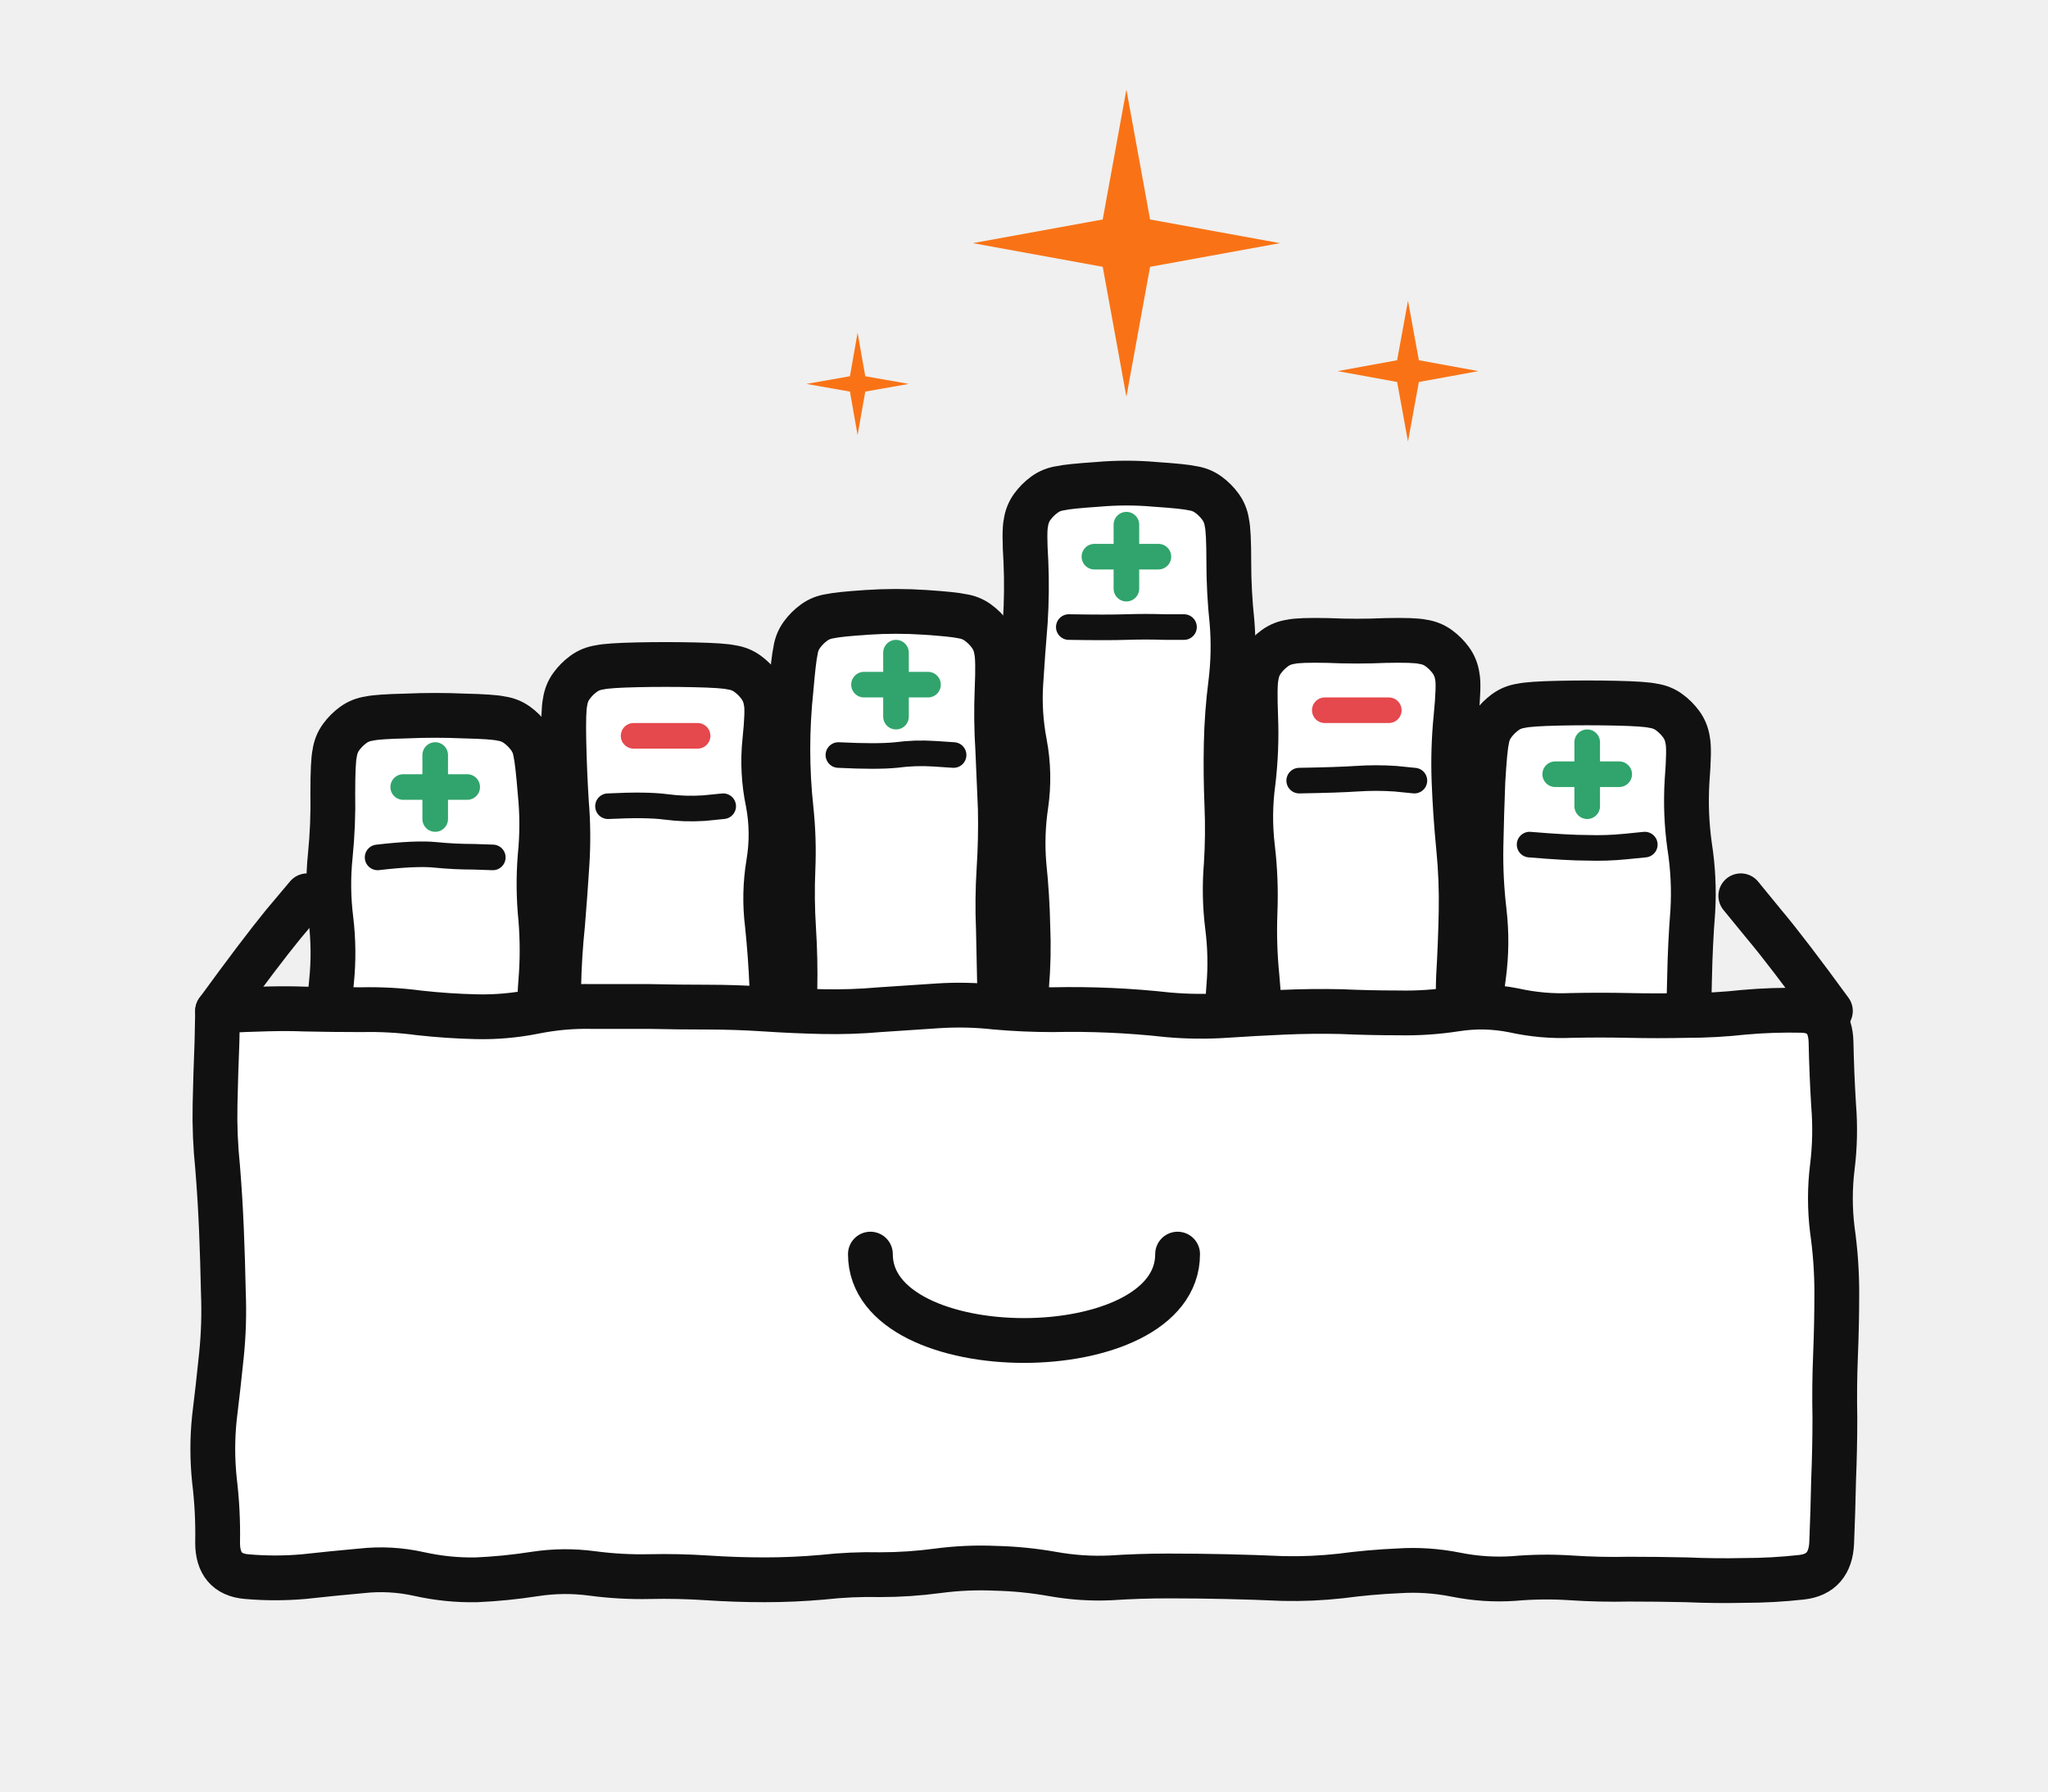
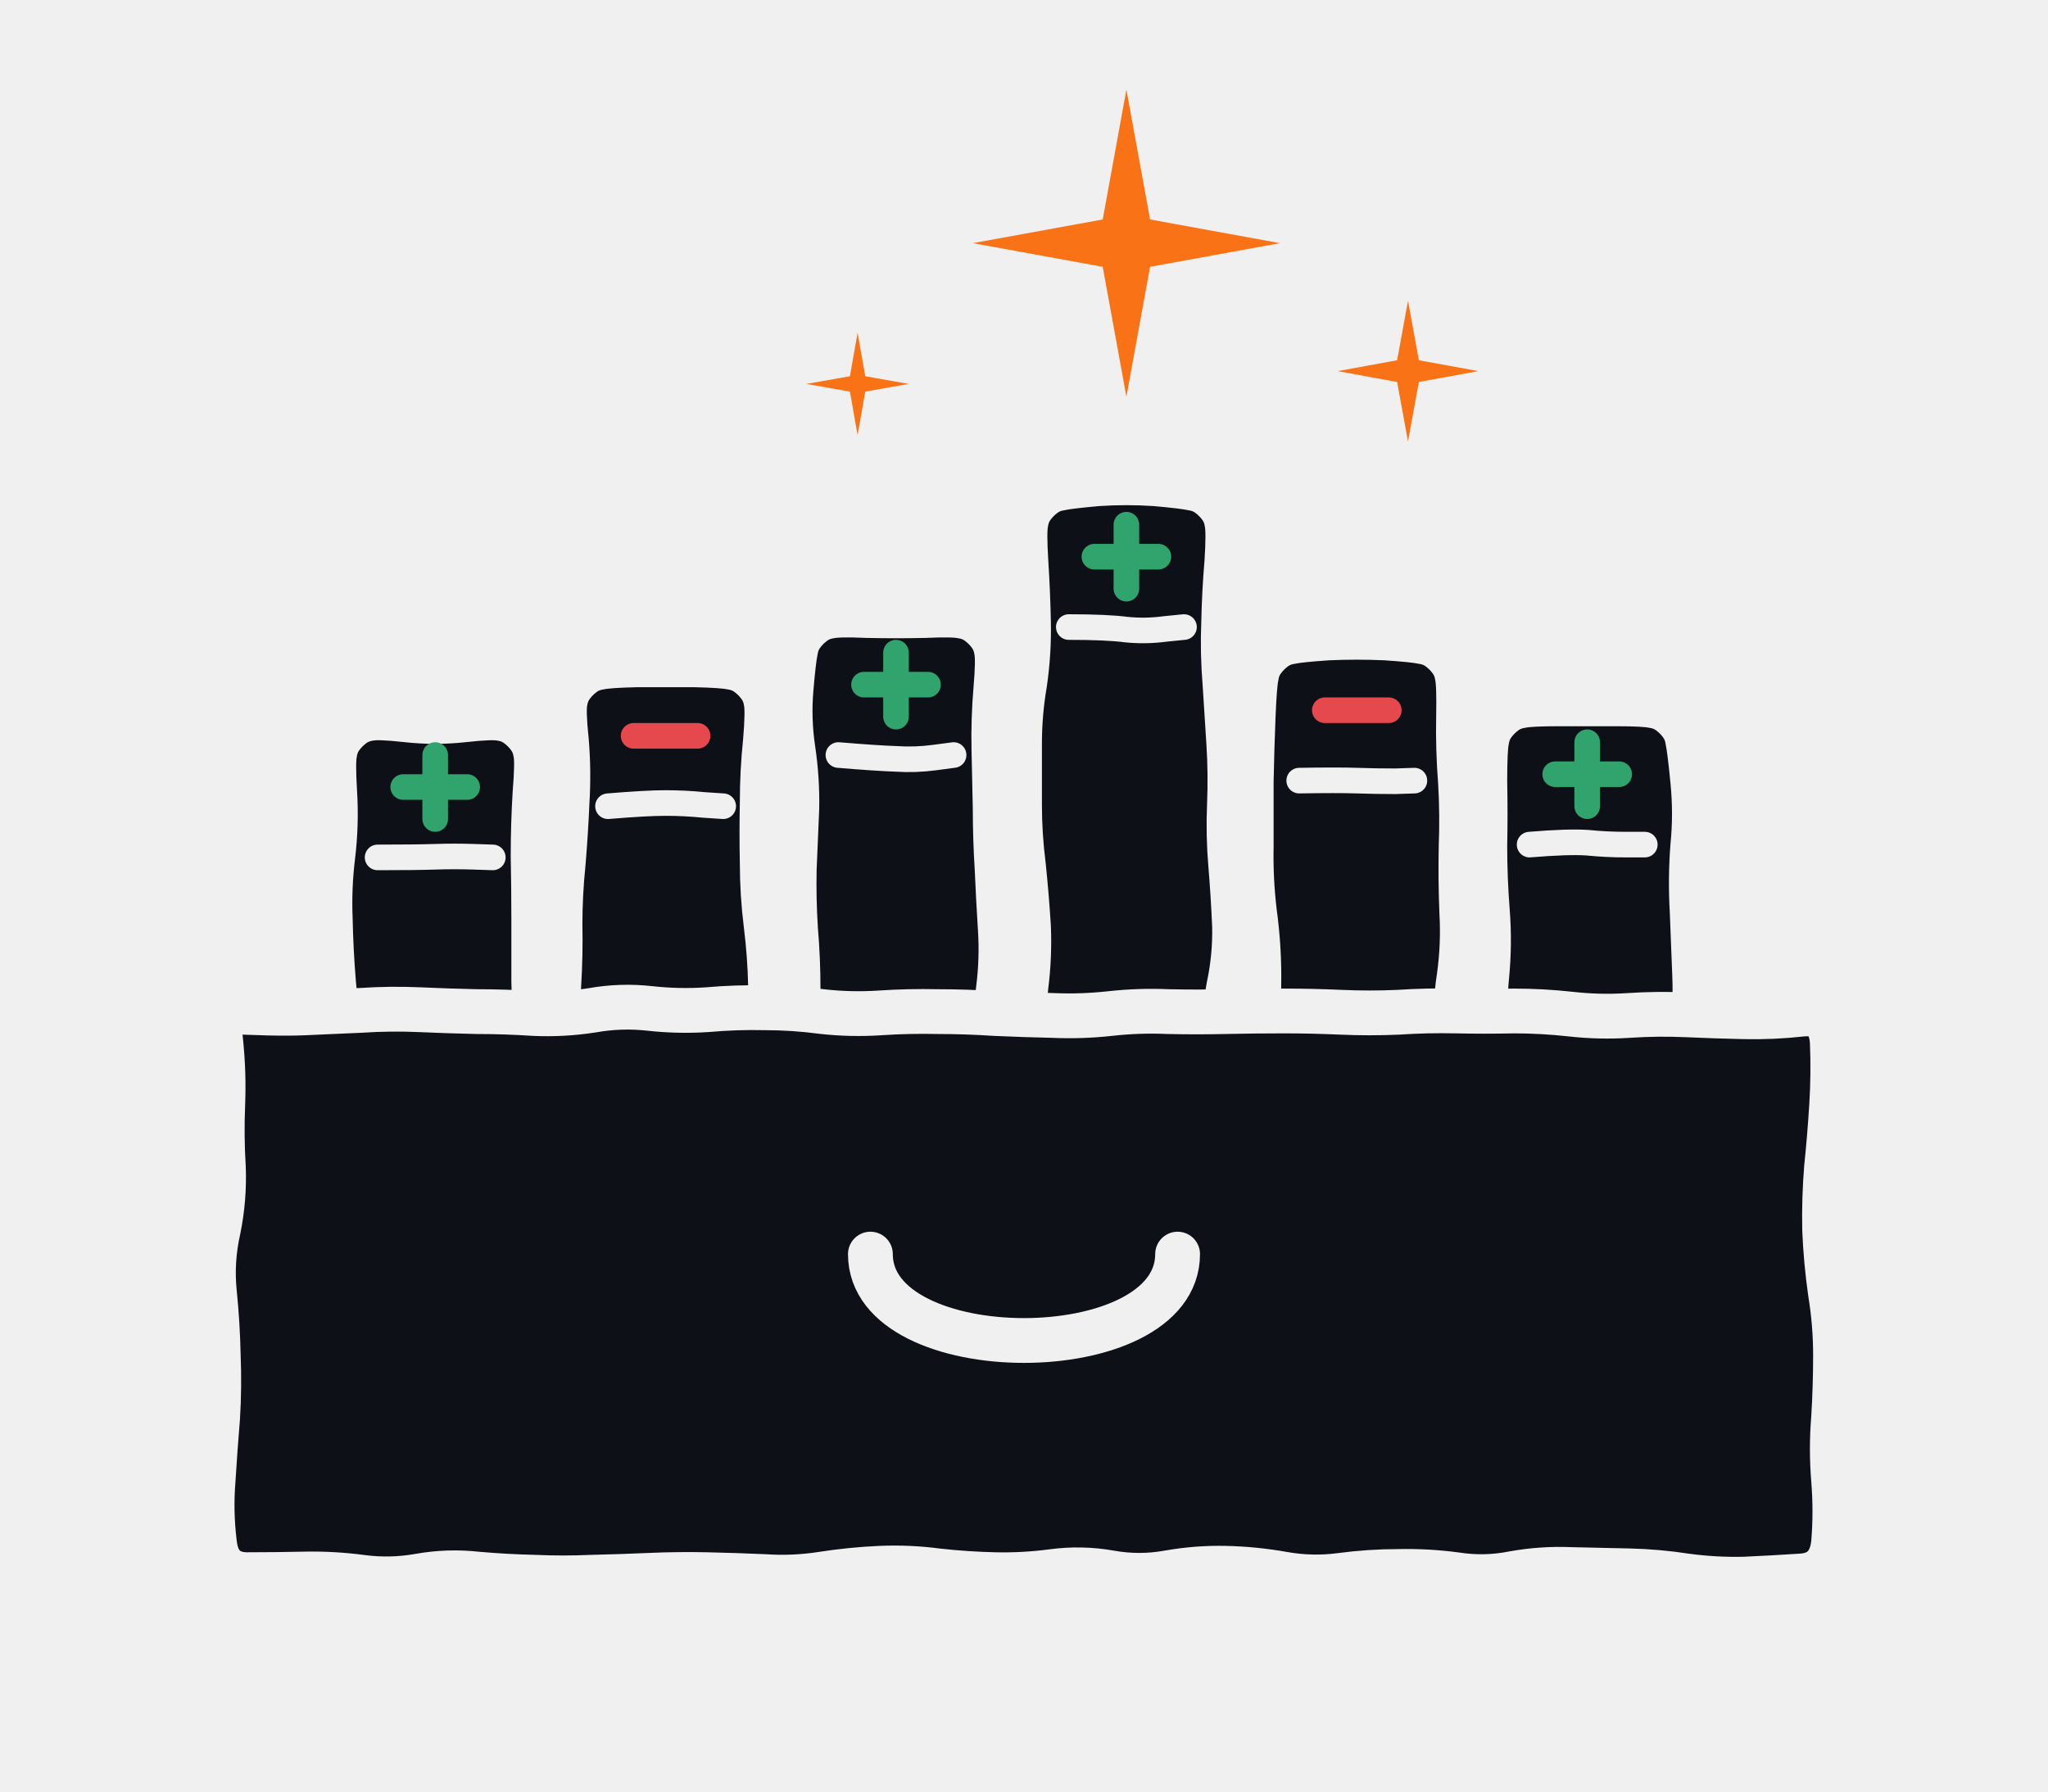
<svg xmlns="http://www.w3.org/2000/svg" viewBox="0 0 320 280" width="320" height="280" role="img" aria-label="spark-joy: a drawer of neatly folded diffs, one sparking joy">
-   <path d="M52.0,178.0 Q51.6,168.2 51.5,163.2 Q51.3,158.3 51.8,153.4 Q52.3,148.5 51.7,143.6 Q51.1,138.7 51.6,133.8 Q52.1,128.8 52.0,123.9 Q52.0,119.0 52.3,117.7 Q52.5,116.3 53.3,115.2 Q54.1,114.1 55.2,113.3 Q56.3,112.5 57.7,112.3 Q59.0,112.0 63.5,111.9 Q68.0,111.7 72.5,111.9 Q77.0,112.0 78.3,112.3 Q79.7,112.5 80.8,113.3 Q81.9,114.1 82.7,115.2 Q83.5,116.3 83.7,117.7 Q84.0,119.0 84.4,123.9 Q84.9,128.8 84.4,133.8 Q84.0,138.7 84.5,143.6 Q84.9,148.5 84.5,153.4 Q84.1,158.3 84.5,163.2 Q84.9,168.2 84.4,173.1 L84.0,178.0" fill="#fff" stroke="#111" stroke-width="7" stroke-linecap="round" stroke-linejoin="round" />
-   <path d="M59.0,134.0 Q65.0,133.3 68.0,133.6 Q71.0,133.9 74.0,133.9 L77.0,134.0" fill="none" stroke="#111" stroke-width="4" stroke-linecap="round" />
+   <path d="M52.0,178.0 Q52.1,168.2 52.3,163.2 Q52.6,158.3 52.1,153.4 Q51.7,148.5 51.6,143.6 Q51.4,138.7 52.0,133.8 Q52.6,128.8 52.3,123.9 Q52.0,119.0 52.3,117.7 Q52.5,116.3 53.3,115.2 Q54.1,114.1 55.2,113.3 Q56.3,112.5 57.7,112.3 Q59.0,112.0 63.5,112.5 Q68.0,113.0 72.5,112.5 Q77.0,112.0 78.3,112.3 Q79.7,112.5 80.8,113.3 Q81.9,114.1 82.7,115.2 Q83.5,116.3 83.7,117.7 Q84.0,119.0 83.6,123.9 Q83.3,128.8 83.3,133.8 Q83.4,138.7 83.4,143.6 Q83.4,148.5 83.4,153.4 Q83.5,158.3 84.0,163.2 Q84.5,168.2 84.3,173.1 L84.0,178.0" fill="#0d1117" stroke="#f0f0f0" stroke-width="7" stroke-linecap="round" stroke-linejoin="round" />
+   <path d="M59.0,134.0 Q65.0,134.0 68.0,133.9 Q71.0,133.8 74.0,133.9 L77.0,134.0" fill="none" stroke="#f0f0f0" stroke-width="4" stroke-linecap="round" />
  <path d="M63,123H73" stroke="#30a46c" stroke-width="4" stroke-linecap="round" />
  <path d="M68,118V128" stroke="#30a46c" stroke-width="4" stroke-linecap="round" />
-   <path d="M88.0,178.0 Q88.7,168.4 88.0,163.6 Q87.2,158.9 87.3,154.1 Q87.4,149.3 87.9,144.5 Q88.3,139.7 88.6,134.9 Q88.9,130.1 88.5,125.4 Q88.2,120.6 88.1,115.8 Q88.0,111.0 88.3,109.7 Q88.5,108.3 89.3,107.2 Q90.1,106.1 91.2,105.3 Q92.3,104.5 93.7,104.3 Q95.0,104.0 99.5,103.9 Q104.0,103.8 108.5,103.9 Q113.0,104.0 114.3,104.3 Q115.7,104.5 116.8,105.3 Q117.9,106.1 118.7,107.2 Q119.5,108.3 119.7,109.7 Q120.0,111.0 119.5,115.8 Q119.0,120.6 120.0,125.4 Q120.9,130.1 120.1,134.9 Q119.3,139.7 119.9,144.5 Q120.4,149.3 120.6,154.1 Q120.7,158.9 120.7,163.6 Q120.8,168.4 120.4,173.2 L120.0,178.0" fill="#fff" stroke="#111" stroke-width="7" stroke-linecap="round" stroke-linejoin="round" />
-   <path d="M95.0,126.0 Q101.0,125.7 104.0,126.1 Q107.0,126.5 110.0,126.3 L113.0,126.0" fill="none" stroke="#111" stroke-width="4" stroke-linecap="round" />
+   <path d="M88.0,178.0 Q87.1,168.4 87.1,163.6 Q87.1,158.9 87.3,154.1 Q87.6,149.3 87.5,144.5 Q87.5,139.7 88.0,134.9 Q88.4,130.1 88.6,125.4 Q88.9,120.6 88.5,115.8 Q88.0,111.0 88.3,109.7 Q88.5,108.3 89.3,107.2 Q90.1,106.1 91.2,105.3 Q92.3,104.5 93.7,104.3 Q95.0,104.0 99.5,103.9 Q104.0,103.9 108.5,103.9 Q113.0,104.0 114.3,104.3 Q115.7,104.5 116.8,105.3 Q117.9,106.1 118.7,107.2 Q119.5,108.3 119.7,109.7 Q120.0,111.0 119.6,115.8 Q119.1,120.6 119.1,125.4 Q119.0,130.1 119.1,134.9 Q119.1,139.7 119.7,144.5 Q120.3,149.3 120.4,154.1 Q120.6,158.9 120.6,163.6 Q120.5,168.4 120.3,173.2 L120.0,178.0" fill="#0d1117" stroke="#f0f0f0" stroke-width="7" stroke-linecap="round" stroke-linejoin="round" />
+   <path d="M95.0,126.0 Q101.0,125.5 104.0,125.5 Q107.0,125.5 110.0,125.8 L113.0,126.0" fill="none" stroke="#f0f0f0" stroke-width="4" stroke-linecap="round" />
  <path d="M99,115H109" stroke="#e5484d" stroke-width="4" stroke-linecap="round" />
-   <path d="M124.0,178.0 Q123.4,168.6 123.8,163.9 Q124.2,159.2 124.2,154.6 Q124.3,149.9 124.0,145.2 Q123.7,140.5 123.9,135.8 Q124.1,131.1 123.6,126.4 Q123.1,121.8 123.1,117.1 Q123.1,112.4 123.6,107.7 Q124.0,103.0 124.3,101.7 Q124.5,100.3 125.3,99.2 Q126.1,98.1 127.2,97.3 Q128.3,96.5 129.7,96.3 Q131.0,96.0 135.5,95.7 Q140.0,95.4 144.5,95.7 Q149.0,96.0 150.3,96.3 Q151.7,96.5 152.8,97.3 Q153.9,98.1 154.7,99.2 Q155.5,100.3 155.7,101.7 Q156.0,103.0 155.8,107.7 Q155.6,112.4 155.9,117.1 Q156.1,121.8 156.3,126.4 Q156.4,131.1 156.1,135.8 Q155.8,140.5 156.0,145.2 Q156.1,149.9 156.2,154.6 Q156.4,159.2 155.9,163.9 Q155.4,168.6 155.7,173.3 L156.0,178.0" fill="#fff" stroke="#111" stroke-width="7" stroke-linecap="round" stroke-linejoin="round" />
-   <path d="M131.0,118.0 Q137.0,118.3 140.0,118.0 Q143.0,117.6 146.0,117.8 L149.0,118.0" fill="none" stroke="#111" stroke-width="4" stroke-linecap="round" />
+   <path d="M124.0,178.0 Q124.2,168.6 124.5,163.9 Q124.8,159.2 124.7,154.6 Q124.7,149.9 124.3,145.2 Q124.0,140.5 124.1,135.8 Q124.3,131.1 124.5,126.4 Q124.6,121.8 123.9,117.1 Q123.2,112.4 123.6,107.7 Q124.0,103.0 124.3,101.7 Q124.5,100.3 125.3,99.2 Q126.1,98.1 127.2,97.3 Q128.3,96.5 129.7,96.3 Q131.0,96.0 135.5,96.2 Q140.0,96.3 144.5,96.2 Q149.0,96.0 150.3,96.3 Q151.7,96.5 152.8,97.3 Q153.9,98.1 154.7,99.2 Q155.5,100.3 155.7,101.7 Q156.0,103.0 155.6,107.7 Q155.2,112.4 155.3,117.1 Q155.4,121.8 155.5,126.4 Q155.5,131.1 155.8,135.8 Q156.0,140.5 156.3,145.2 Q156.6,149.9 156.0,154.6 Q155.4,159.2 155.9,163.9 Q156.3,168.6 156.2,173.3 L156.0,178.0" fill="#0d1117" stroke="#f0f0f0" stroke-width="7" stroke-linecap="round" stroke-linejoin="round" />
+   <path d="M131.0,118.0 Q137.0,118.5 140.0,118.6 Q143.0,118.8 146.0,118.4 L149.0,118.0" fill="none" stroke="#f0f0f0" stroke-width="4" stroke-linecap="round" />
  <path d="M135,107H145" stroke="#30a46c" stroke-width="4" stroke-linecap="round" />
  <path d="M140,102V112" stroke="#30a46c" stroke-width="4" stroke-linecap="round" />
-   <path d="M160.0,178.0 Q160.1,168.5 160.1,163.8 Q160.1,159.0 160.4,154.2 Q160.8,149.5 160.6,144.8 Q160.5,140.0 160.0,135.2 Q159.6,130.5 160.3,125.8 Q161.0,121.0 160.1,116.2 Q159.2,111.5 159.5,106.8 Q159.8,102.0 160.2,97.2 Q160.5,92.5 160.3,87.8 Q160.0,83.0 160.3,81.7 Q160.5,80.3 161.3,79.2 Q162.1,78.1 163.2,77.3 Q164.3,76.5 165.7,76.3 Q167.0,76.0 171.5,75.7 Q176.0,75.3 180.5,75.7 Q185.0,76.0 186.3,76.3 Q187.7,76.5 188.8,77.3 Q189.9,78.1 190.7,79.2 Q191.5,80.3 191.7,81.7 Q192.0,83.0 192.0,87.8 Q192.0,92.5 192.5,97.2 Q192.9,102.0 192.3,106.8 Q191.7,111.5 191.6,116.2 Q191.5,121.0 191.7,125.8 Q191.9,130.5 191.6,135.2 Q191.2,140.0 191.8,144.8 Q192.4,149.5 192.0,154.2 Q191.6,159.0 191.7,163.8 Q191.8,168.5 191.9,173.2 L192.0,178.0" fill="#fff" stroke="#111" stroke-width="7" stroke-linecap="round" stroke-linejoin="round" />
-   <path d="M167.0,98.0 Q173.0,98.1 176.0,98.0 Q179.0,97.9 182.0,98.0 L185.0,98.0" fill="none" stroke="#111" stroke-width="4" stroke-linecap="round" />
+   <path d="M160.0,178.0 Q159.8,168.5 159.8,163.8 Q159.8,159.0 160.3,154.2 Q160.9,149.5 160.7,144.8 Q160.4,140.0 159.9,135.2 Q159.3,130.5 159.3,125.8 Q159.3,121.0 159.3,116.2 Q159.3,111.5 160.1,106.8 Q160.8,102.0 160.7,97.2 Q160.6,92.5 160.3,87.8 Q160.0,83.0 160.3,81.7 Q160.5,80.3 161.3,79.2 Q162.1,78.1 163.2,77.3 Q164.3,76.5 165.7,76.3 Q167.0,76.0 171.5,75.6 Q176.0,75.3 180.5,75.6 Q185.0,76.0 186.3,76.3 Q187.7,76.5 188.8,77.3 Q189.9,78.1 190.7,79.2 Q191.5,80.3 191.7,81.7 Q192.0,83.0 191.7,87.8 Q191.3,92.5 191.2,97.2 Q191.0,102.0 191.4,106.8 Q191.7,111.5 192.0,116.2 Q192.3,121.0 192.1,125.8 Q191.9,130.5 192.3,135.2 Q192.7,140.0 192.9,144.8 Q193.0,149.5 192.0,154.2 Q191.1,159.0 191.4,163.8 Q191.7,168.5 191.9,173.2 L192.0,178.0" fill="#0d1117" stroke="#f0f0f0" stroke-width="7" stroke-linecap="round" stroke-linejoin="round" />
+   <path d="M167.0,98.0 Q173.0,98.0 176.0,98.4 Q179.0,98.7 182.0,98.3 L185.0,98.0" fill="none" stroke="#f0f0f0" stroke-width="4" stroke-linecap="round" />
  <path d="M171,87H181" stroke="#30a46c" stroke-width="4" stroke-linecap="round" />
  <path d="M176,82V92" stroke="#30a46c" stroke-width="4" stroke-linecap="round" />
-   <path d="M196.0,178.0 Q196.7,167.9 196.8,162.8 Q196.9,157.7 196.4,152.6 Q195.9,147.6 196.1,142.5 Q196.3,137.4 195.7,132.4 Q195.1,127.3 195.8,122.2 Q196.4,117.1 196.2,112.1 Q196.0,107.0 196.3,105.7 Q196.5,104.3 197.3,103.2 Q198.1,102.1 199.2,101.3 Q200.3,100.5 201.7,100.3 Q203.0,100.0 207.5,100.1 Q212.0,100.3 216.5,100.1 Q221.0,100.0 222.3,100.3 Q223.7,100.5 224.8,101.3 Q225.9,102.1 226.7,103.2 Q227.5,104.3 227.7,105.7 Q228.0,107.0 227.5,112.1 Q227.0,117.1 227.2,122.2 Q227.4,127.3 227.9,132.4 Q228.4,137.4 228.3,142.5 Q228.2,147.6 227.9,152.6 Q227.7,157.7 228.3,162.8 Q229.0,167.9 228.5,172.9 L228.0,178.0" fill="#fff" stroke="#111" stroke-width="7" stroke-linecap="round" stroke-linejoin="round" />
-   <path d="M203.0,122.0 Q209.0,121.9 212.0,121.7 Q215.0,121.5 218.0,121.7 L221.0,122.0" fill="none" stroke="#111" stroke-width="4" stroke-linecap="round" />
+   <path d="M196.0,178.0 Q195.9,167.9 196.3,162.8 Q196.7,157.7 196.7,152.6 Q196.7,147.6 196.0,142.5 Q195.4,137.4 195.5,132.4 Q195.5,127.3 195.5,122.2 Q195.6,117.1 195.8,112.1 Q196.0,107.0 196.3,105.7 Q196.5,104.3 197.3,103.2 Q198.1,102.1 199.2,101.3 Q200.3,100.5 201.7,100.3 Q203.0,100.0 207.5,99.7 Q212.0,99.5 216.5,99.7 Q221.0,100.0 222.3,100.3 Q223.7,100.5 224.8,101.3 Q225.9,102.1 226.7,103.2 Q227.5,104.3 227.7,105.7 Q228.0,107.0 227.9,112.1 Q227.8,117.1 228.2,122.2 Q228.5,127.3 228.3,132.4 Q228.2,137.4 228.4,142.5 Q228.7,147.6 228.0,152.6 Q227.2,157.7 227.7,162.8 Q228.3,167.9 228.1,172.9 L228.0,178.0" fill="#0d1117" stroke="#f0f0f0" stroke-width="7" stroke-linecap="round" stroke-linejoin="round" />
+   <path d="M203.0,122.0 Q209.0,121.9 212.0,122.0 Q215.0,122.1 218.0,122.1 L221.0,122.0" fill="none" stroke="#f0f0f0" stroke-width="4" stroke-linecap="round" />
  <path d="M207,111H217" stroke="#e5484d" stroke-width="4" stroke-linecap="round" />
-   <path d="M232.0,178.0 Q231.2,167.8 231.2,162.8 Q231.1,157.7 231.8,152.6 Q232.5,147.5 231.9,142.4 Q231.3,137.3 231.4,132.2 Q231.5,127.2 231.7,122.1 Q232.0,117.0 232.3,115.7 Q232.5,114.3 233.3,113.2 Q234.1,112.1 235.2,111.3 Q236.3,110.5 237.7,110.3 Q239.0,110.0 243.5,109.9 Q248.0,109.8 252.5,109.9 Q257.0,110.0 258.3,110.3 Q259.7,110.5 260.8,111.3 Q261.9,112.1 262.7,113.2 Q263.5,114.3 263.7,115.7 Q264.0,117.0 263.6,122.1 Q263.3,127.2 264.0,132.2 Q264.8,137.3 264.5,142.4 Q264.1,147.5 264.0,152.6 Q263.9,157.7 263.6,162.8 Q263.2,167.8 263.6,172.9 L264.0,178.0" fill="#fff" stroke="#111" stroke-width="7" stroke-linecap="round" stroke-linejoin="round" />
-   <path d="M239.0,132.0 Q245.0,132.5 248.0,132.5 Q251.0,132.6 254.0,132.3 L257.0,132.0" fill="none" stroke="#111" stroke-width="4" stroke-linecap="round" />
+   <path d="M232.0,178.0 Q232.8,167.8 232.3,162.8 Q231.8,157.7 232.3,152.6 Q232.8,147.5 232.4,142.4 Q232.0,137.3 232.0,132.2 Q232.1,127.2 232.0,122.1 Q232.0,117.0 232.3,115.7 Q232.5,114.3 233.3,113.2 Q234.1,112.1 235.2,111.3 Q236.3,110.5 237.7,110.3 Q239.0,110.0 243.5,110.0 Q248.0,110.0 252.5,110.0 Q257.0,110.0 258.3,110.3 Q259.7,110.5 260.8,111.3 Q261.9,112.1 262.7,113.2 Q263.5,114.3 263.7,115.7 Q264.0,117.0 264.5,122.1 Q265.0,127.2 264.5,132.2 Q264.1,137.3 264.4,142.4 Q264.6,147.5 264.8,152.6 Q265.0,157.7 264.2,162.8 Q263.4,167.8 263.7,172.9 L264.0,178.0" fill="#0d1117" stroke="#f0f0f0" stroke-width="7" stroke-linecap="round" stroke-linejoin="round" />
+   <path d="M239.0,132.0 Q245.0,131.5 248.0,131.7 Q251.0,132.0 254.0,132.0 L257.0,132.0" fill="none" stroke="#f0f0f0" stroke-width="4" stroke-linecap="round" />
  <path d="M243,121H253" stroke="#30a46c" stroke-width="4" stroke-linecap="round" />
  <path d="M248,116V126" stroke="#30a46c" stroke-width="4" stroke-linecap="round" />
-   <path d="M34.0,158.0 Q43.0,157.5 47.5,157.7 Q52.0,157.8 56.5,157.8 Q61.0,157.7 65.5,158.3 Q70.0,158.8 74.5,158.9 Q79.0,159.0 83.5,158.1 Q88.0,157.2 92.5,157.3 Q97.0,157.3 101.5,157.3 Q106.0,157.4 110.5,157.4 Q115.0,157.4 119.5,157.7 Q124.0,158.0 128.5,158.1 Q133.0,158.2 137.5,157.8 Q142.0,157.5 146.5,157.2 Q151.0,156.9 155.5,157.4 Q160.0,157.8 164.5,157.8 Q169.0,157.7 173.5,157.9 Q178.0,158.1 182.5,158.6 Q187.0,159.0 191.5,158.7 Q196.0,158.4 200.5,158.2 Q205.0,158.0 209.5,158.1 Q214.0,158.3 218.5,158.3 Q223.0,158.4 227.5,157.7 Q232.0,157.0 236.5,157.9 Q241.0,158.9 245.5,158.7 Q250.0,158.6 254.5,158.7 Q259.0,158.8 263.5,158.7 Q268.0,158.7 272.5,158.2 Q277.0,157.8 281.5,157.9 Q286.0,158.0 286.1,162.9 Q286.2,167.8 286.5,172.7 Q286.9,177.6 286.3,182.4 Q285.7,187.3 286.3,192.2 Q287.0,197.1 287.0,202.0 Q287.0,206.9 286.8,211.8 Q286.6,216.7 286.7,221.6 Q286.7,226.4 286.5,231.3 Q286.4,236.2 286.2,241.1 Q286.0,246.0 281.5,246.5 Q277.0,247.0 272.5,247.0 Q268.0,247.1 263.5,246.9 Q259.0,246.8 254.5,246.8 Q250.0,246.9 245.5,246.6 Q241.0,246.3 236.5,246.7 Q232.0,247.0 227.5,246.1 Q223.0,245.2 218.5,245.5 Q214.0,245.7 209.5,246.3 Q205.0,246.8 200.5,246.7 Q196.0,246.5 191.5,246.4 Q187.0,246.3 182.5,246.3 Q178.0,246.3 173.5,246.6 Q169.0,246.8 164.5,246.0 Q160.0,245.2 155.5,245.1 Q151.0,244.9 146.5,245.5 Q142.0,246.1 137.5,246.1 Q133.0,246.0 128.5,246.5 Q124.0,246.9 119.5,246.9 Q115.0,246.9 110.5,246.6 Q106.0,246.3 101.5,246.4 Q97.0,246.5 92.5,245.9 Q88.0,245.3 83.5,246.0 Q79.0,246.7 74.5,246.9 Q70.0,247.0 65.5,246.0 Q61.0,245.0 56.5,245.5 Q52.0,245.9 47.5,246.4 Q43.0,246.8 38.5,246.4 Q34.0,246.0 34.0,241.1 Q34.1,236.2 33.5,231.3 Q33.0,226.4 33.5,221.6 Q34.1,216.7 34.6,211.8 Q35.1,206.9 34.9,202.0 Q34.8,197.1 34.6,192.2 Q34.4,187.3 34.0,182.4 Q33.5,177.6 33.6,172.7 Q33.7,167.8 33.9,162.9 L34.0,158.0 Z" fill="#fff" stroke="#111" stroke-width="7" stroke-linecap="round" stroke-linejoin="round" />
-   <path d="M34.0,158.0 Q40.7,148.8 44.3,144.4 L48.0,140.0" fill="none" stroke="#111" stroke-width="7" stroke-linecap="round" stroke-linejoin="round" />
-   <path d="M286.0,158.0 Q279.3,148.8 275.6,144.4 L272.0,140.0" fill="none" stroke="#111" stroke-width="7" stroke-linecap="round" stroke-linejoin="round" />
-   <path d="M136,196 C136,214 184,214 184,196" fill="none" stroke="#111" stroke-width="7" stroke-linecap="round" />
+   <path d="M34.0,158.0 Q43.0,158.5 47.5,158.3 Q52.0,158.1 56.5,157.9 Q61.0,157.6 65.5,157.8 Q70.0,158.0 74.5,158.1 Q79.0,158.1 83.5,158.4 Q88.0,158.6 92.5,157.9 Q97.0,157.1 101.5,157.6 Q106.0,158.1 110.5,157.8 Q115.0,157.4 119.5,157.5 Q124.0,157.5 128.5,158.1 Q133.0,158.6 137.5,158.3 Q142.0,158.0 146.5,158.1 Q151.0,158.1 155.5,158.4 Q160.0,158.6 164.5,158.7 Q169.0,158.9 173.5,158.4 Q178.0,157.9 182.5,158.1 Q187.0,158.2 191.5,158.1 Q196.0,158.0 200.5,158.0 Q205.0,158.0 209.5,158.2 Q214.0,158.4 218.5,158.2 Q223.0,157.9 227.5,158.0 Q232.0,158.1 236.5,158.0 Q241.0,158.0 245.5,158.5 Q250.0,159.0 254.5,158.7 Q259.0,158.4 263.5,158.6 Q268.0,158.8 272.5,158.9 Q277.0,159.0 281.5,158.5 Q286.0,158.0 286.3,162.9 Q286.5,167.8 286.2,172.7 Q285.9,177.6 285.4,182.4 Q285.0,187.3 285.1,192.2 Q285.3,197.1 286.0,202.0 Q286.8,206.9 286.8,211.8 Q286.8,216.7 286.5,221.6 Q286.1,226.4 286.5,231.3 Q286.9,236.2 286.5,241.1 Q286.0,246.0 281.5,246.3 Q277.0,246.6 272.5,246.8 Q268.0,246.9 263.5,246.3 Q259.0,245.6 254.5,245.5 Q250.0,245.4 245.5,245.3 Q241.0,245.1 236.5,245.9 Q232.0,246.8 227.5,246.1 Q223.0,245.5 218.5,245.6 Q214.0,245.6 209.5,246.2 Q205.0,246.8 200.5,246.0 Q196.0,245.2 191.5,245.1 Q187.0,245.0 182.5,245.8 Q178.0,246.6 173.5,245.8 Q169.0,245.0 164.5,245.6 Q160.0,246.2 155.5,246.1 Q151.0,246.0 146.5,245.5 Q142.0,244.9 137.5,245.1 Q133.0,245.3 128.5,246.0 Q124.0,246.7 119.5,246.4 Q115.0,246.2 110.5,246.1 Q106.0,246.0 101.5,246.2 Q97.0,246.4 92.5,246.5 Q88.0,246.7 83.5,246.5 Q79.0,246.4 74.5,246.0 Q70.0,245.5 65.5,246.3 Q61.0,247.1 56.5,246.5 Q52.0,245.9 47.5,246.0 Q43.0,246.1 38.5,246.1 Q34.0,246.0 33.5,241.1 Q32.9,236.2 33.3,231.3 Q33.6,226.4 34.0,221.6 Q34.3,216.7 34.1,211.8 Q34.0,206.9 33.5,202.0 Q33.0,197.1 34.1,192.2 Q35.1,187.3 34.9,182.4 Q34.6,177.6 34.8,172.7 Q35.0,167.8 34.5,162.9 L34.0,158.0 Z" fill="#0d1117" stroke="#f0f0f0" stroke-width="7" stroke-linecap="round" stroke-linejoin="round" />
+   <path d="M34.0,158.0 Q40.6,148.7 44.3,144.4 L48.0,140.0" fill="none" stroke="#f0f0f0" stroke-width="7" stroke-linecap="round" stroke-linejoin="round" />
+   <path d="M286.0,158.0 Q278.8,149.2 275.4,144.6 L272.0,140.0" fill="none" stroke="#f0f0f0" stroke-width="7" stroke-linecap="round" stroke-linejoin="round" />
+   <path d="M136,196 C136,214 184,214 184,196" fill="none" stroke="#f0f0f0" stroke-width="7" stroke-linecap="round" />
  <path d="M200.0,38.0 L179.7,41.7 L176.0,62.0 L172.3,41.7 L152.0,38.0 L172.3,34.3 L176.0,14.0 L179.7,34.3Z" fill="#f97316" />
  <path d="M231.0,58.0 L221.7,59.7 L220.0,69.0 L218.3,59.7 L209.0,58.0 L218.3,56.3 L220.0,47.0 L221.7,56.3Z" fill="#f97316" />
  <path d="M142.0,60.0 L135.2,61.2 L134.0,68.0 L132.8,61.2 L126.0,60.0 L132.8,58.8 L134.0,52.0 L135.2,58.8Z" fill="#f97316" />
</svg>
